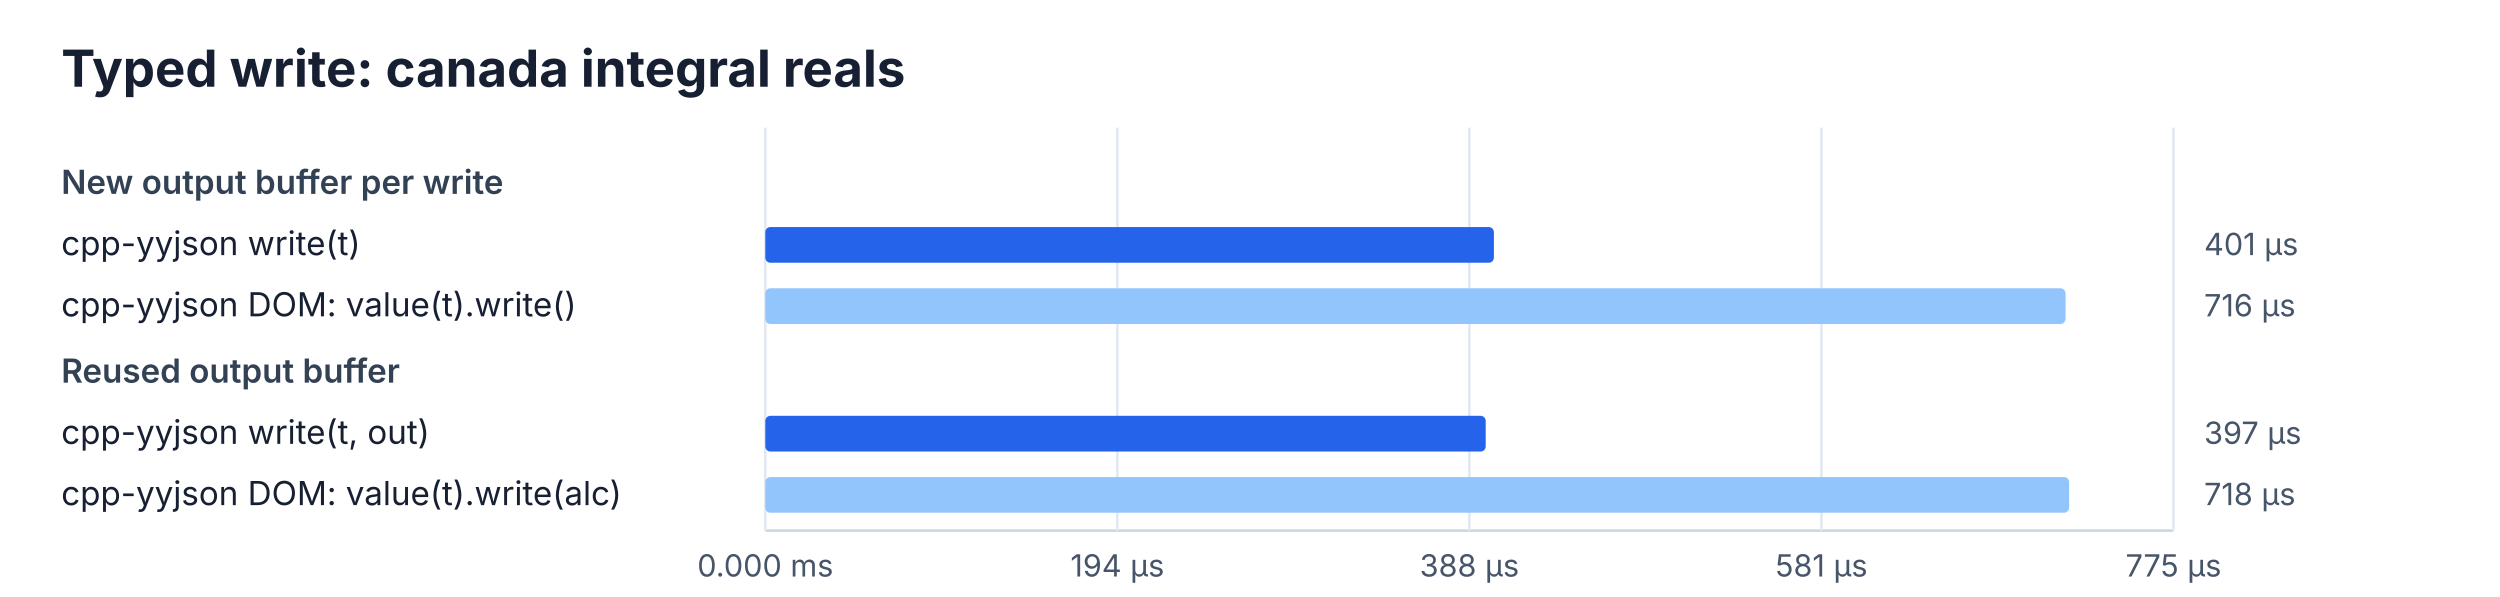
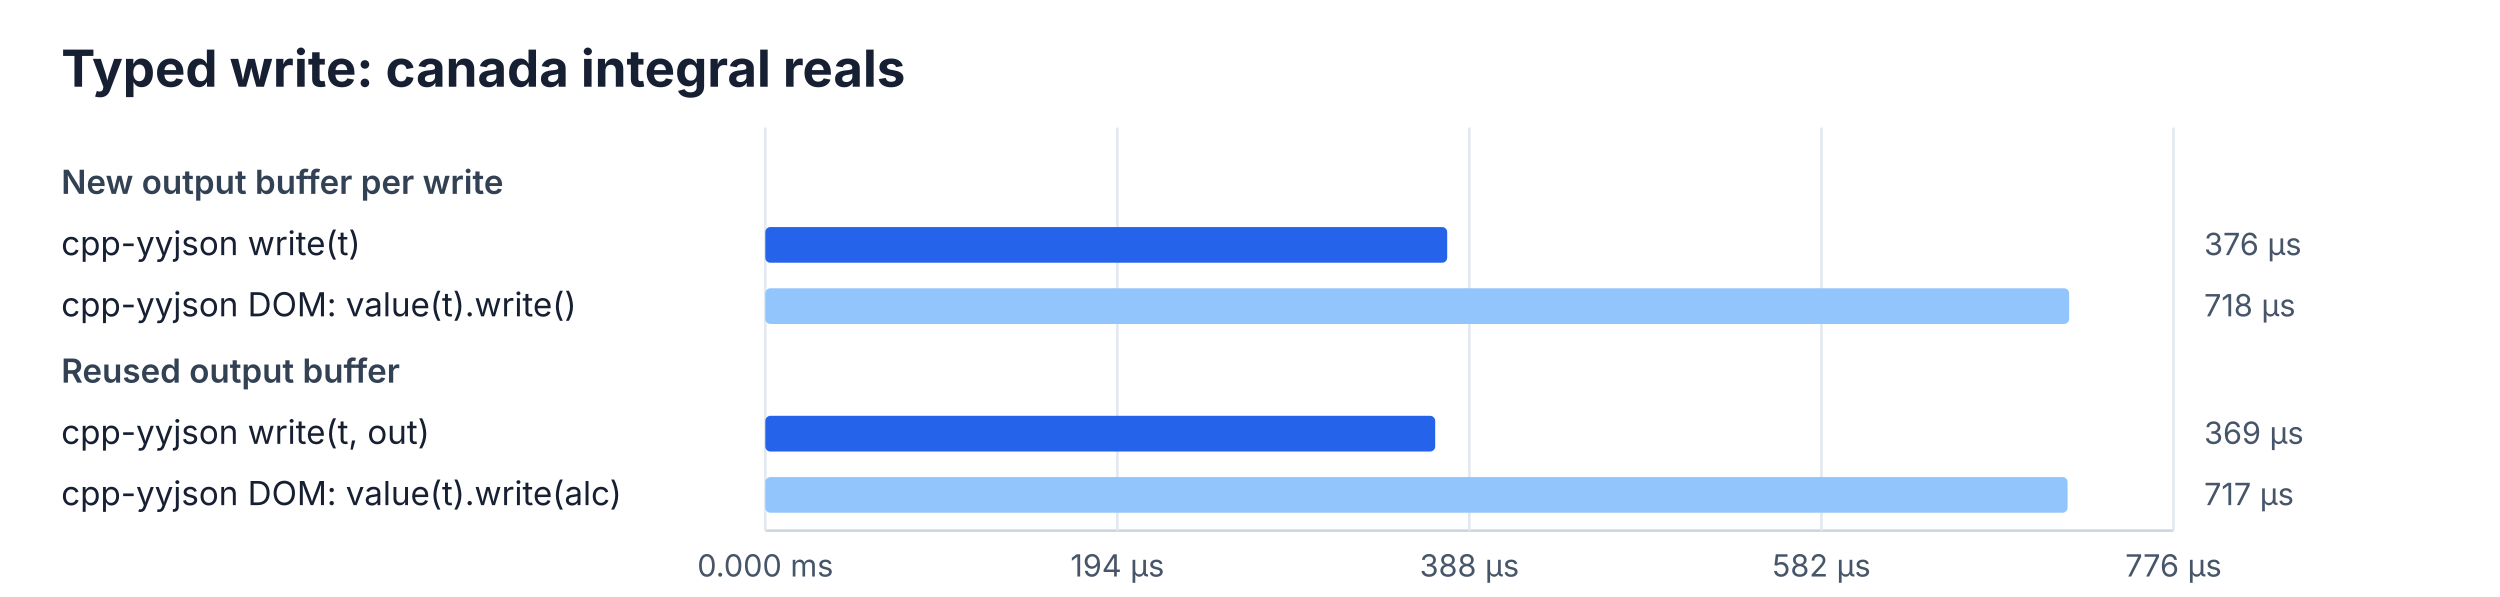
<svg xmlns="http://www.w3.org/2000/svg" width="980" height="234" viewBox="0 0 980 234">
  <rect width="100%" height="100%" fill="#ffffff" />
  <style>text{font-family:ui-sans-serif,system-ui,-apple-system,BlinkMacSystemFont,"Segoe UI",sans-serif;fill:#172033}.title{font-size:20px;font-weight:700}.heading{font-size:13px;font-weight:600;fill:#334155}.label{font-size:13px}.value{font-size:12px;fill:#475569}.axis{stroke:#cbd5e1;stroke-width:1}.grid{stroke:#e2e8f0;stroke-width:1}</style>
  <text x="24" y="34" class="title">Typed write: canada integral reals</text>
  <line x1="300" y1="208" x2="852" y2="208" class="axis" />
  <line x1="300.0" y1="50" x2="300.0" y2="208" class="grid" />
  <text x="300.0" y="226" class="value" text-anchor="middle">0.000 ms</text>
  <line x1="438.0" y1="50" x2="438.0" y2="208" class="grid" />
  <text x="438.0" y="226" class="value" text-anchor="middle">194 µs</text>
  <line x1="576.0" y1="50" x2="576.0" y2="208" class="grid" />
  <text x="576.0" y="226" class="value" text-anchor="middle">388 µs</text>
  <line x1="714.0" y1="50" x2="714.0" y2="208" class="grid" />
-   <text x="714.0" y="226" class="value" text-anchor="middle">581 µs</text>
+   <text x="714.0" y="226" class="value" text-anchor="middle">582 µs</text>
  <line x1="852.0" y1="50" x2="852.0" y2="208" class="grid" />
-   <text x="852.0" y="226" class="value" text-anchor="middle">775 µs</text>
+   <text x="852.0" y="226" class="value" text-anchor="middle">776 µs</text>
  <text x="24" y="76" class="heading">New output buffer per write</text>
  <text x="24" y="100" class="label">cpp-yyjson write(t)</text>
-   <rect x="300" y="89" width="285.6" height="14" rx="2" fill="#2563eb" />
-   <text x="864" y="100" class="value">401 µs</text>
+   <rect x="300" y="89" width="267.3" height="14" rx="2" fill="#2563eb" />
+   <text x="864" y="100" class="value">376 µs</text>
  <text x="24" y="124" class="label">cpp-yyjson DOM: value(t).write()</text>
-   <rect x="300" y="113" width="509.7" height="14" rx="2" fill="#93c5fd" />
-   <text x="864" y="124" class="value">716 µs</text>
+   <rect x="300" y="113" width="511.1" height="14" rx="2" fill="#93c5fd" />
+   <text x="864" y="124" class="value">718 µs</text>
  <text x="24" y="150" class="heading">Reused output buffer</text>
  <text x="24" y="174" class="label">cpp-yyjson write(t, out)</text>
-   <rect x="300" y="163" width="282.4" height="14" rx="2" fill="#2563eb" />
-   <text x="864" y="174" class="value">397 µs</text>
+   <rect x="300" y="163" width="262.6" height="14" rx="2" fill="#2563eb" />
+   <text x="864" y="174" class="value">369 µs</text>
  <text x="24" y="198" class="label">cpp-yyjson DOM: value(t).write(alc)</text>
-   <rect x="300" y="187" width="511.1" height="14" rx="2" fill="#93c5fd" />
-   <text x="864" y="198" class="value">718 µs</text>
+   <rect x="300" y="187" width="510.5" height="14" rx="2" fill="#93c5fd" />
+   <text x="864" y="198" class="value">717 µs</text>
</svg>
